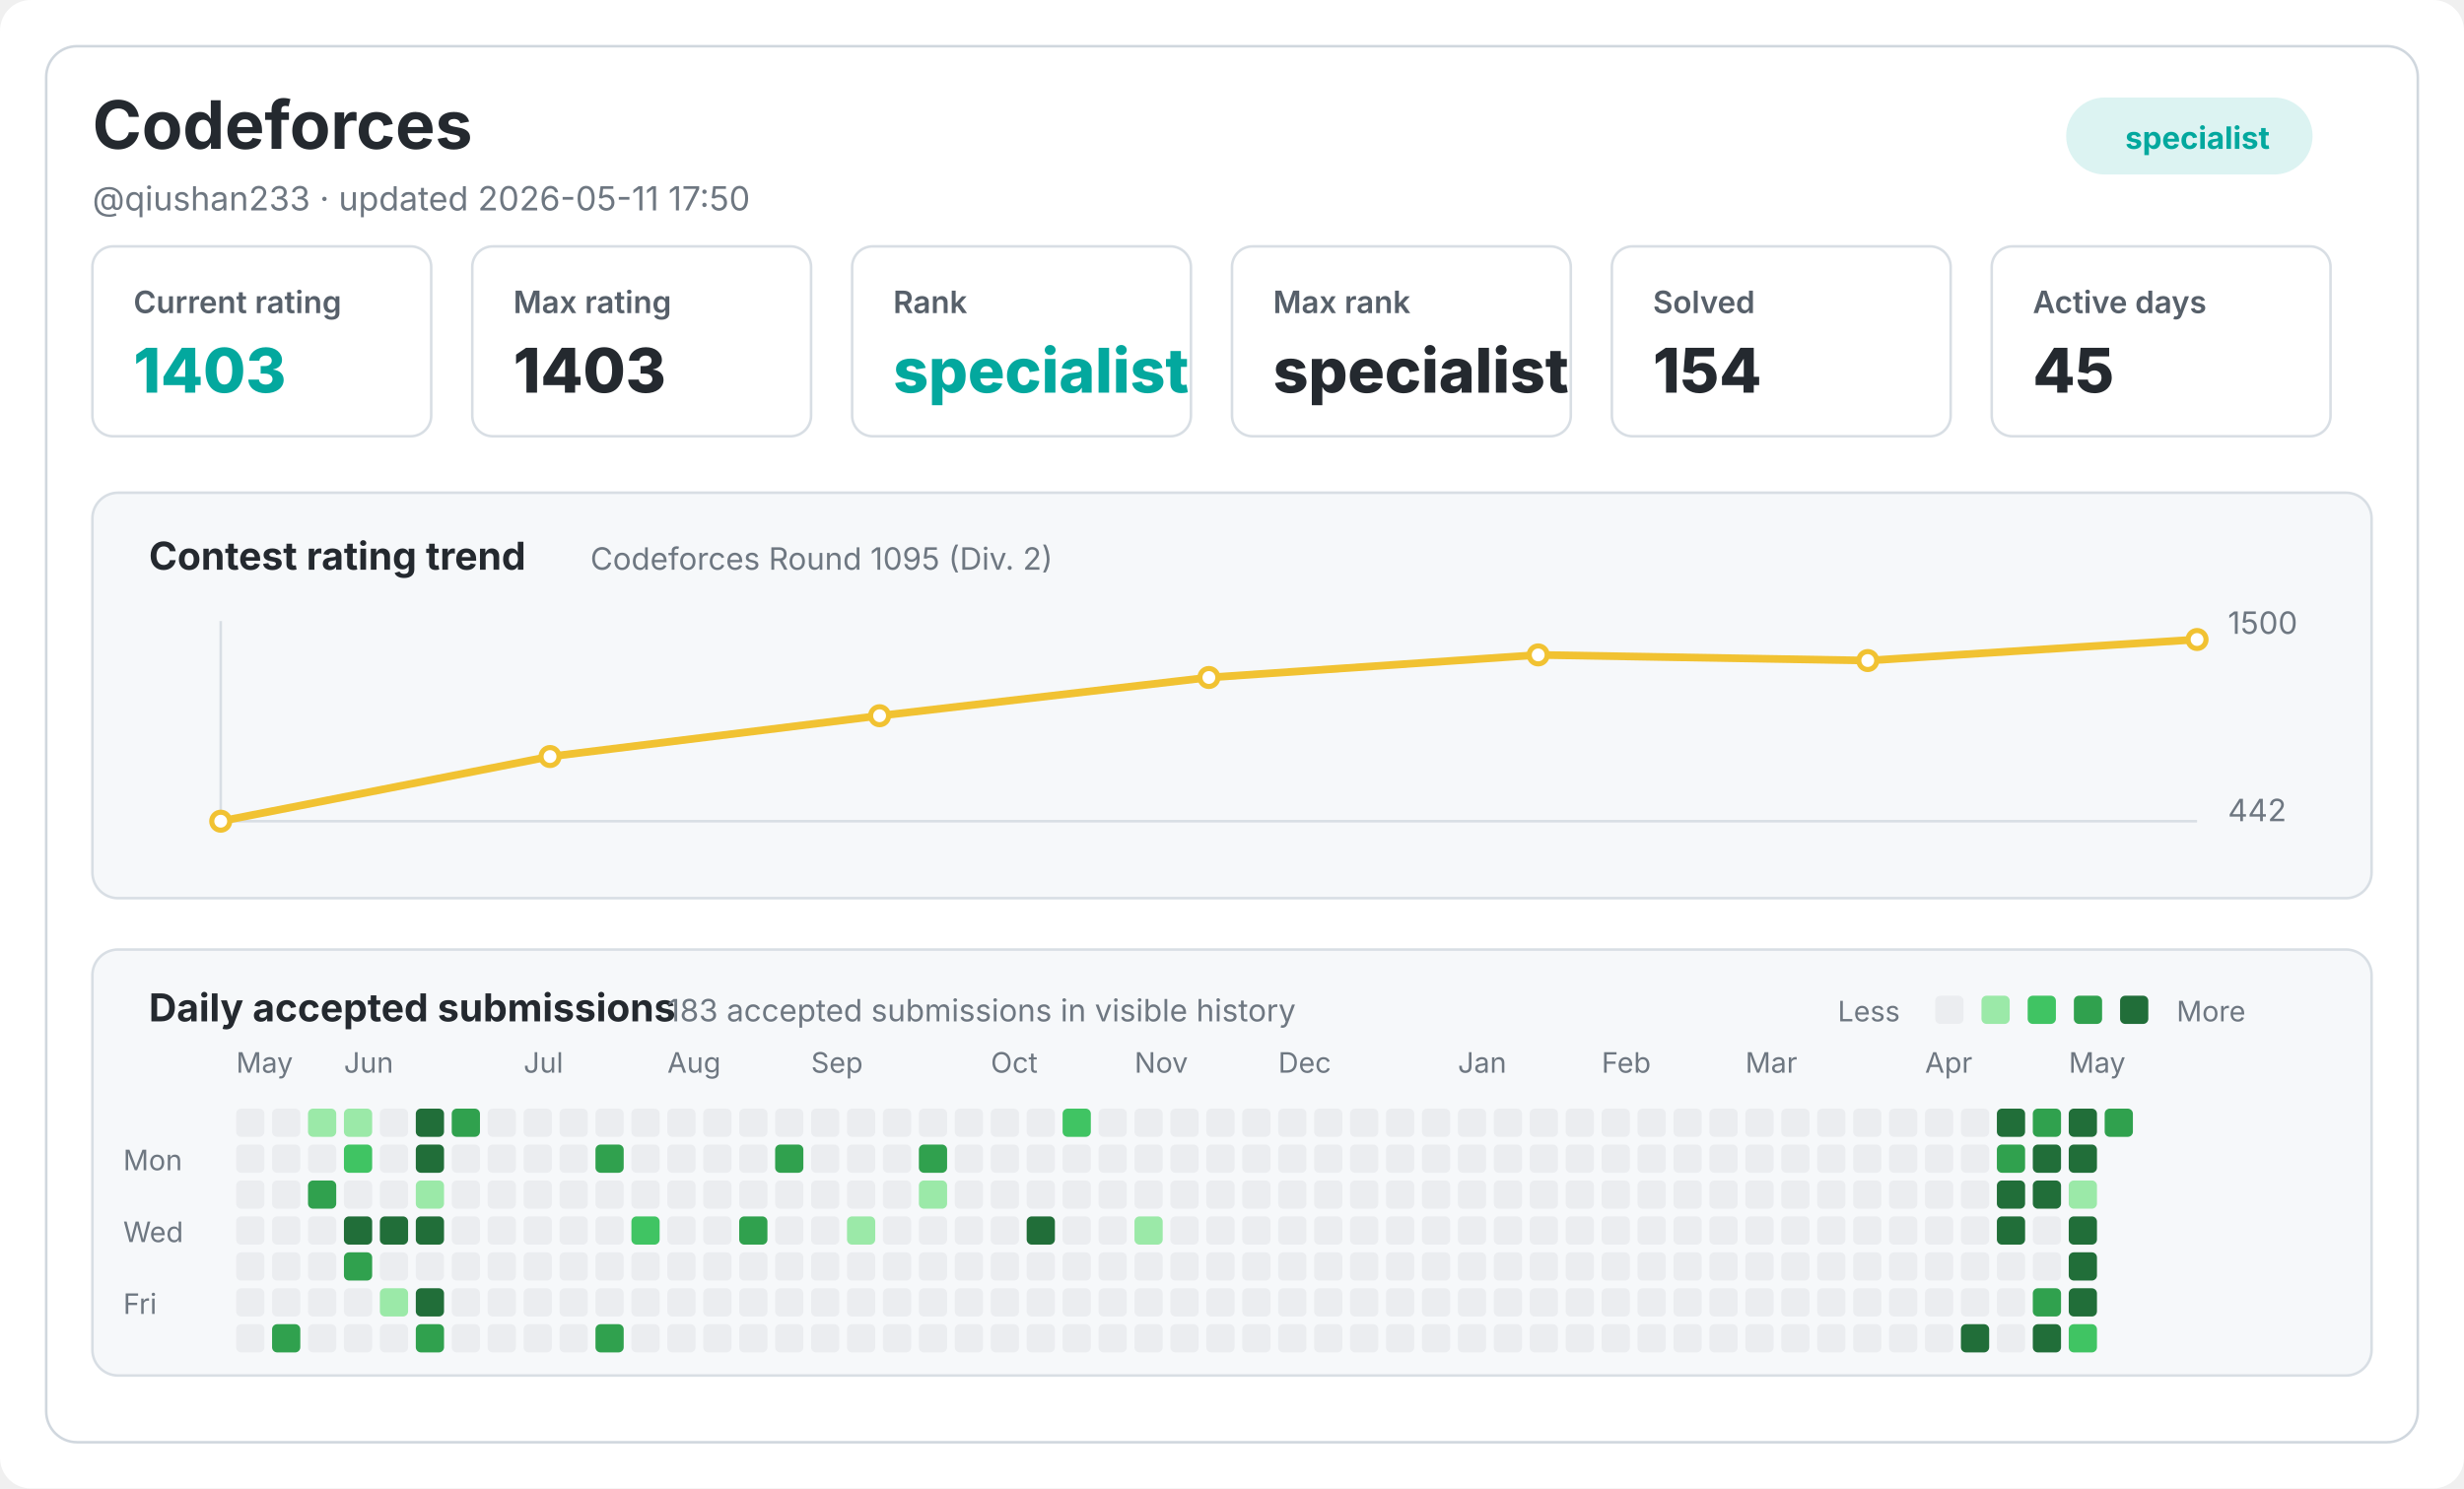
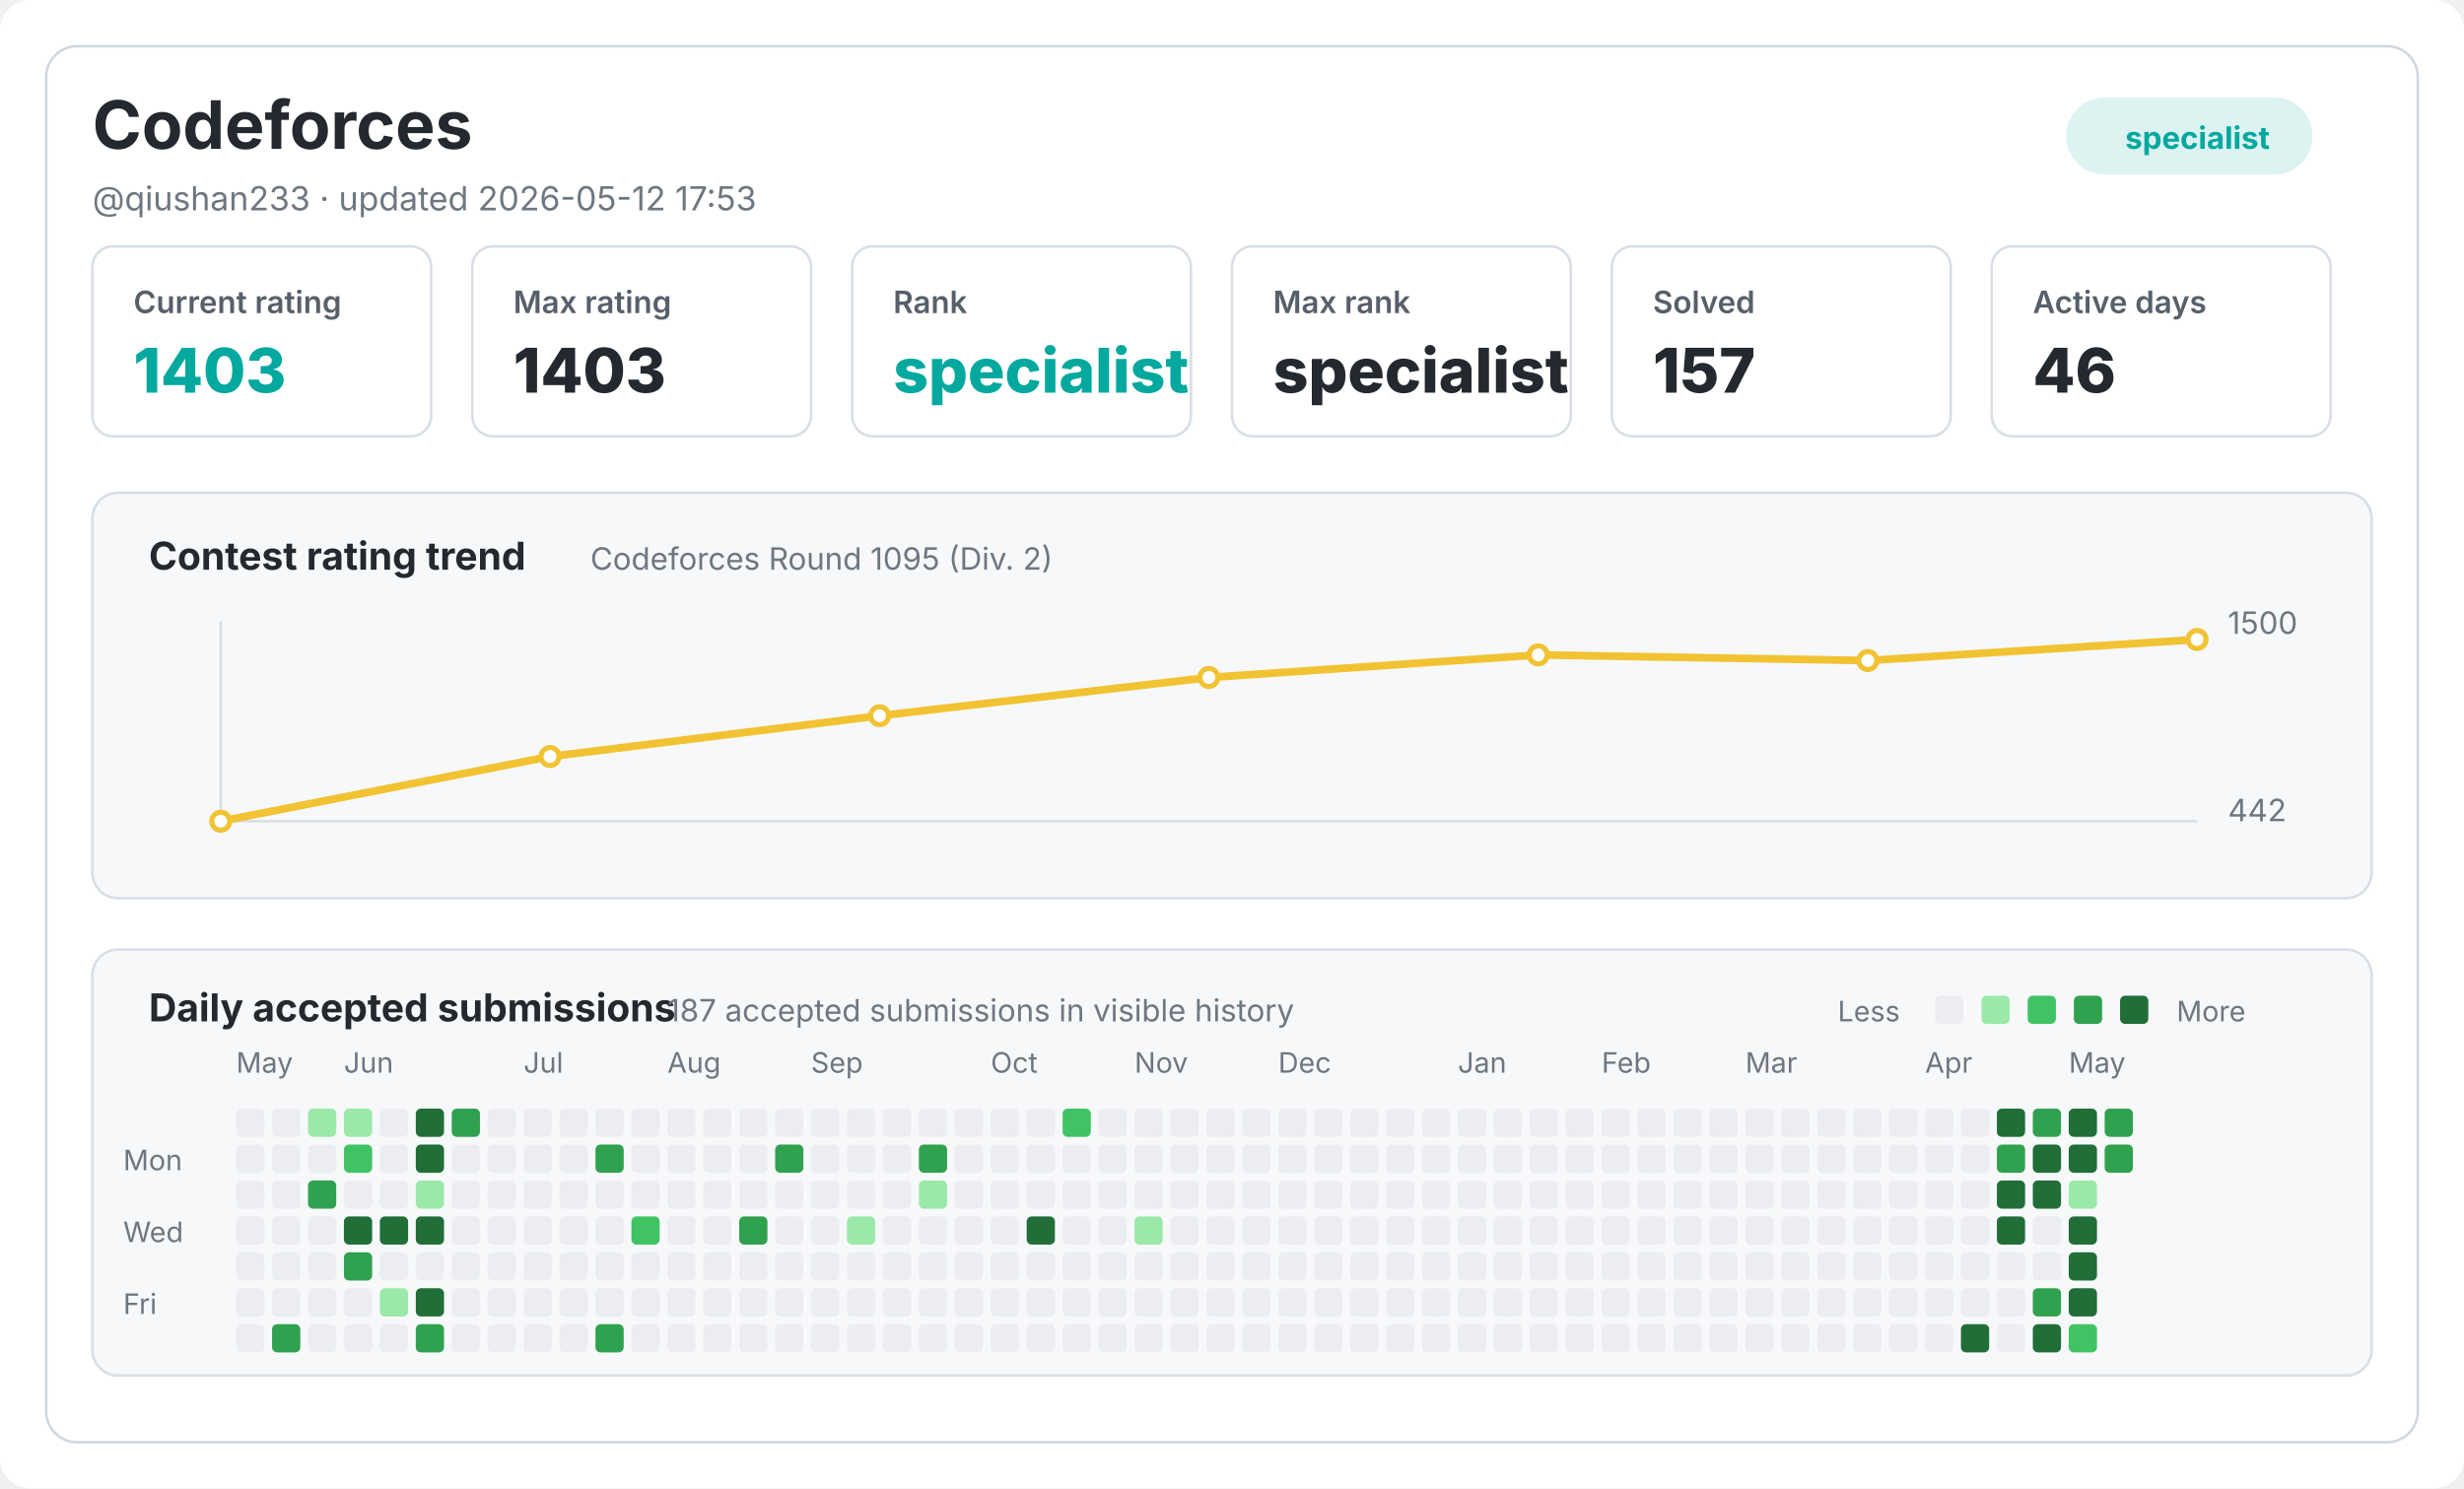
<svg xmlns="http://www.w3.org/2000/svg" width="960" height="580" viewBox="0 0 960 580" role="img" aria-label="Codeforces statistics for qiushan233">
  <style>
  .bg { fill: #ffffff; }
  .shell { fill: #ffffff; stroke: #d0d7de; }
  .soft { fill: #f6f8fa; stroke: #d8dee4; }
  .metric-card { fill: #ffffff; stroke: #d8dee4; }
  .title { font: 700 26px -apple-system,BlinkMacSystemFont,"Segoe UI",sans-serif; fill: #24292f; }
  .subtitle { font: 13px -apple-system,BlinkMacSystemFont,"Segoe UI",sans-serif; fill: #6e7781; }
  .section-title { font: 700 15px -apple-system,BlinkMacSystemFont,"Segoe UI",sans-serif; fill: #24292f; }
  .metric-label { font: 600 12px -apple-system,BlinkMacSystemFont,"Segoe UI",sans-serif; fill: #57606a; }
  .metric-value { font: 800 24px -apple-system,BlinkMacSystemFont,"Segoe UI",sans-serif; fill: #24292f; }
  .muted { font: 12px -apple-system,BlinkMacSystemFont,"Segoe UI",sans-serif; fill: #6e7781; }
  .small { font-size: 11px; }
  .rank { fill: #03a89e; }
  .grid { stroke: #d8dee4; stroke-width: 1; }
  .badge-bg { fill: #03a89e; opacity: 0.14; }
  .badge-text { font: 700 12px -apple-system,BlinkMacSystemFont,"Segoe UI",sans-serif; fill: #03a89e; }
  .heat-cell { cursor: default; transition: stroke 0.12s ease, stroke-width 0.12s ease; }
  .heat-cell:hover { stroke: #0969da; stroke-width: 1.5; }
</style>
  <rect class="bg" width="960" height="580" rx="12" />
  <rect class="shell" x="18" y="18" width="924" height="544" rx="12" />
  <text x="36" y="58" class="title">Codeforces</text>
-   <text x="36" y="82" class="subtitle">@qiushan233 · updated 2026-05-11 17:50</text>
+   <text x="36" y="82" class="subtitle">@qiushan233 · updated 2026-05-12 17:53</text>
  <rect x="805" y="38" width="96" height="30" rx="15" class="badge-bg" />
  <text x="828" y="58" class="badge-text">specialist</text>
  <rect x="36" y="96" width="132" height="74" rx="8" class="metric-card" />
  <text x="52" y="122" class="metric-label">Current rating</text>
  <text x="52" y="153" class="metric-value rank">1403</text>
  <rect x="184" y="96" width="132" height="74" rx="8" class="metric-card" />
  <text x="200" y="122" class="metric-label">Max rating</text>
  <text x="200" y="153" class="metric-value">1403</text>
  <rect x="332" y="96" width="132" height="74" rx="8" class="metric-card" />
  <text x="348" y="122" class="metric-label">Rank</text>
  <text x="348" y="153" class="metric-value rank">specialist</text>
  <rect x="480" y="96" width="132" height="74" rx="8" class="metric-card" />
  <text x="496" y="122" class="metric-label">Max rank</text>
  <text x="496" y="153" class="metric-value">specialist</text>
  <rect x="628" y="96" width="132" height="74" rx="8" class="metric-card" />
  <text x="644" y="122" class="metric-label">Solved</text>
-   <text x="644" y="153" class="metric-value">154</text>
+   <text x="644" y="153" class="metric-value">157</text>
  <rect x="776" y="96" width="132" height="74" rx="8" class="metric-card" />
  <text x="792" y="122" class="metric-label">Active days</text>
-   <text x="792" y="153" class="metric-value">45</text>
+   <text x="792" y="153" class="metric-value">46</text>
  <rect class="soft" x="36" y="192" width="888" height="158" rx="10" />
  <text x="58" y="222" class="section-title">Contest rating trend</text>
  <text x="230" y="222" class="muted">Codeforces Round 1095 (Div. 2)</text>
  <line x1="86" y1="320" x2="856" y2="320" class="grid" />
  <line x1="86" y1="242" x2="86" y2="320" class="grid" />
  <text x="868" y="247" class="muted">1500</text>
  <text x="868" y="320" class="muted">442</text>
  <polyline points="86.0,320.0 214.3,294.8 342.7,278.9 471.0,264.0 599.3,255.2 727.7,257.4 856.0,249.2" fill="none" stroke="#f1c232" stroke-width="3" stroke-linecap="round" stroke-linejoin="round" />
  <circle cx="86.0" cy="320.0" r="3.5" fill="#fff" stroke="#f1c232" stroke-width="2" />
  <circle cx="214.3" cy="294.8" r="3.5" fill="#fff" stroke="#f1c232" stroke-width="2" />
  <circle cx="342.7" cy="278.9" r="3.5" fill="#fff" stroke="#f1c232" stroke-width="2" />
  <circle cx="471.0" cy="264.0" r="3.5" fill="#fff" stroke="#f1c232" stroke-width="2" />
  <circle cx="599.3" cy="255.2" r="3.5" fill="#fff" stroke="#f1c232" stroke-width="2" />
  <circle cx="727.7" cy="257.4" r="3.5" fill="#fff" stroke="#f1c232" stroke-width="2" />
  <circle cx="856.0" cy="249.2" r="3.5" fill="#fff" stroke="#f1c232" stroke-width="2" />
  <rect class="soft" x="36" y="370" width="888" height="166" rx="10" />
  <text x="58" y="398" class="section-title">Daily accepted submissions</text>
-   <text x="260" y="398" class="muted">183 accepted submissions in visible history</text>
+   <text x="260" y="398" class="muted">187 accepted submissions in visible history</text>
  <text x="92" y="418" class="muted small">May</text>
  <text x="134" y="418" class="muted small">Jun</text>
  <text x="204" y="418" class="muted small">Jul</text>
  <text x="260" y="418" class="muted small">Aug</text>
  <text x="316" y="418" class="muted small">Sep</text>
  <text x="386" y="418" class="muted small">Oct</text>
  <text x="442" y="418" class="muted small">Nov</text>
  <text x="498" y="418" class="muted small">Dec</text>
  <text x="568" y="418" class="muted small">Jan</text>
  <text x="624" y="418" class="muted small">Feb</text>
  <text x="680" y="418" class="muted small">Mar</text>
  <text x="750" y="418" class="muted small">Apr</text>
  <text x="806" y="418" class="muted small">May</text>
  <text x="48" y="456" class="muted small">Mon</text>
  <text x="48" y="484" class="muted small">Wed</text>
  <text x="48" y="512" class="muted small">Fri</text>
  <rect class="heat-cell" x="92" y="432" width="11" height="11" rx="2" fill="#ebedf0" />
  <rect class="heat-cell" x="92" y="446" width="11" height="11" rx="2" fill="#ebedf0" />
  <rect class="heat-cell" x="92" y="460" width="11" height="11" rx="2" fill="#ebedf0" />
  <rect class="heat-cell" x="92" y="474" width="11" height="11" rx="2" fill="#ebedf0" />
  <rect class="heat-cell" x="92" y="488" width="11" height="11" rx="2" fill="#ebedf0" />
  <rect class="heat-cell" x="92" y="502" width="11" height="11" rx="2" fill="#ebedf0" />
  <rect class="heat-cell" x="92" y="516" width="11" height="11" rx="2" fill="#ebedf0" />
  <rect class="heat-cell" x="106" y="432" width="11" height="11" rx="2" fill="#ebedf0" />
  <rect class="heat-cell" x="106" y="446" width="11" height="11" rx="2" fill="#ebedf0" />
  <rect class="heat-cell" x="106" y="460" width="11" height="11" rx="2" fill="#ebedf0" />
  <rect class="heat-cell" x="106" y="474" width="11" height="11" rx="2" fill="#ebedf0" />
  <rect class="heat-cell" x="106" y="488" width="11" height="11" rx="2" fill="#ebedf0" />
  <rect class="heat-cell" x="106" y="502" width="11" height="11" rx="2" fill="#ebedf0" />
  <rect class="heat-cell" x="106" y="516" width="11" height="11" rx="2" fill="#30a14e" />
  <rect class="heat-cell" x="120" y="432" width="11" height="11" rx="2" fill="#9be9a8" />
  <rect class="heat-cell" x="120" y="446" width="11" height="11" rx="2" fill="#ebedf0" />
  <rect class="heat-cell" x="120" y="460" width="11" height="11" rx="2" fill="#30a14e" />
  <rect class="heat-cell" x="120" y="474" width="11" height="11" rx="2" fill="#ebedf0" />
  <rect class="heat-cell" x="120" y="488" width="11" height="11" rx="2" fill="#ebedf0" />
  <rect class="heat-cell" x="120" y="502" width="11" height="11" rx="2" fill="#ebedf0" />
  <rect class="heat-cell" x="120" y="516" width="11" height="11" rx="2" fill="#ebedf0" />
  <rect class="heat-cell" x="134" y="432" width="11" height="11" rx="2" fill="#9be9a8" />
  <rect class="heat-cell" x="134" y="446" width="11" height="11" rx="2" fill="#40c463" />
  <rect class="heat-cell" x="134" y="460" width="11" height="11" rx="2" fill="#ebedf0" />
  <rect class="heat-cell" x="134" y="474" width="11" height="11" rx="2" fill="#216e39" />
  <rect class="heat-cell" x="134" y="488" width="11" height="11" rx="2" fill="#30a14e" />
  <rect class="heat-cell" x="134" y="502" width="11" height="11" rx="2" fill="#ebedf0" />
  <rect class="heat-cell" x="134" y="516" width="11" height="11" rx="2" fill="#ebedf0" />
  <rect class="heat-cell" x="148" y="432" width="11" height="11" rx="2" fill="#ebedf0" />
  <rect class="heat-cell" x="148" y="446" width="11" height="11" rx="2" fill="#ebedf0" />
  <rect class="heat-cell" x="148" y="460" width="11" height="11" rx="2" fill="#ebedf0" />
  <rect class="heat-cell" x="148" y="474" width="11" height="11" rx="2" fill="#216e39" />
  <rect class="heat-cell" x="148" y="488" width="11" height="11" rx="2" fill="#ebedf0" />
  <rect class="heat-cell" x="148" y="502" width="11" height="11" rx="2" fill="#9be9a8" />
  <rect class="heat-cell" x="148" y="516" width="11" height="11" rx="2" fill="#ebedf0" />
  <rect class="heat-cell" x="162" y="432" width="11" height="11" rx="2" fill="#216e39" />
  <rect class="heat-cell" x="162" y="446" width="11" height="11" rx="2" fill="#216e39" />
  <rect class="heat-cell" x="162" y="460" width="11" height="11" rx="2" fill="#9be9a8" />
  <rect class="heat-cell" x="162" y="474" width="11" height="11" rx="2" fill="#216e39" />
  <rect class="heat-cell" x="162" y="488" width="11" height="11" rx="2" fill="#ebedf0" />
  <rect class="heat-cell" x="162" y="502" width="11" height="11" rx="2" fill="#216e39" />
  <rect class="heat-cell" x="162" y="516" width="11" height="11" rx="2" fill="#30a14e" />
  <rect class="heat-cell" x="176" y="432" width="11" height="11" rx="2" fill="#30a14e" />
  <rect class="heat-cell" x="176" y="446" width="11" height="11" rx="2" fill="#ebedf0" />
  <rect class="heat-cell" x="176" y="460" width="11" height="11" rx="2" fill="#ebedf0" />
  <rect class="heat-cell" x="176" y="474" width="11" height="11" rx="2" fill="#ebedf0" />
  <rect class="heat-cell" x="176" y="488" width="11" height="11" rx="2" fill="#ebedf0" />
  <rect class="heat-cell" x="176" y="502" width="11" height="11" rx="2" fill="#ebedf0" />
  <rect class="heat-cell" x="176" y="516" width="11" height="11" rx="2" fill="#ebedf0" />
  <rect class="heat-cell" x="190" y="432" width="11" height="11" rx="2" fill="#ebedf0" />
  <rect class="heat-cell" x="190" y="446" width="11" height="11" rx="2" fill="#ebedf0" />
  <rect class="heat-cell" x="190" y="460" width="11" height="11" rx="2" fill="#ebedf0" />
  <rect class="heat-cell" x="190" y="474" width="11" height="11" rx="2" fill="#ebedf0" />
  <rect class="heat-cell" x="190" y="488" width="11" height="11" rx="2" fill="#ebedf0" />
  <rect class="heat-cell" x="190" y="502" width="11" height="11" rx="2" fill="#ebedf0" />
  <rect class="heat-cell" x="190" y="516" width="11" height="11" rx="2" fill="#ebedf0" />
  <rect class="heat-cell" x="204" y="432" width="11" height="11" rx="2" fill="#ebedf0" />
  <rect class="heat-cell" x="204" y="446" width="11" height="11" rx="2" fill="#ebedf0" />
  <rect class="heat-cell" x="204" y="460" width="11" height="11" rx="2" fill="#ebedf0" />
  <rect class="heat-cell" x="204" y="474" width="11" height="11" rx="2" fill="#ebedf0" />
  <rect class="heat-cell" x="204" y="488" width="11" height="11" rx="2" fill="#ebedf0" />
  <rect class="heat-cell" x="204" y="502" width="11" height="11" rx="2" fill="#ebedf0" />
  <rect class="heat-cell" x="204" y="516" width="11" height="11" rx="2" fill="#ebedf0" />
  <rect class="heat-cell" x="218" y="432" width="11" height="11" rx="2" fill="#ebedf0" />
  <rect class="heat-cell" x="218" y="446" width="11" height="11" rx="2" fill="#ebedf0" />
  <rect class="heat-cell" x="218" y="460" width="11" height="11" rx="2" fill="#ebedf0" />
  <rect class="heat-cell" x="218" y="474" width="11" height="11" rx="2" fill="#ebedf0" />
  <rect class="heat-cell" x="218" y="488" width="11" height="11" rx="2" fill="#ebedf0" />
  <rect class="heat-cell" x="218" y="502" width="11" height="11" rx="2" fill="#ebedf0" />
  <rect class="heat-cell" x="218" y="516" width="11" height="11" rx="2" fill="#ebedf0" />
  <rect class="heat-cell" x="232" y="432" width="11" height="11" rx="2" fill="#ebedf0" />
  <rect class="heat-cell" x="232" y="446" width="11" height="11" rx="2" fill="#30a14e" />
  <rect class="heat-cell" x="232" y="460" width="11" height="11" rx="2" fill="#ebedf0" />
  <rect class="heat-cell" x="232" y="474" width="11" height="11" rx="2" fill="#ebedf0" />
  <rect class="heat-cell" x="232" y="488" width="11" height="11" rx="2" fill="#ebedf0" />
  <rect class="heat-cell" x="232" y="502" width="11" height="11" rx="2" fill="#ebedf0" />
  <rect class="heat-cell" x="232" y="516" width="11" height="11" rx="2" fill="#30a14e" />
  <rect class="heat-cell" x="246" y="432" width="11" height="11" rx="2" fill="#ebedf0" />
  <rect class="heat-cell" x="246" y="446" width="11" height="11" rx="2" fill="#ebedf0" />
  <rect class="heat-cell" x="246" y="460" width="11" height="11" rx="2" fill="#ebedf0" />
  <rect class="heat-cell" x="246" y="474" width="11" height="11" rx="2" fill="#40c463" />
  <rect class="heat-cell" x="246" y="488" width="11" height="11" rx="2" fill="#ebedf0" />
  <rect class="heat-cell" x="246" y="502" width="11" height="11" rx="2" fill="#ebedf0" />
  <rect class="heat-cell" x="246" y="516" width="11" height="11" rx="2" fill="#ebedf0" />
  <rect class="heat-cell" x="260" y="432" width="11" height="11" rx="2" fill="#ebedf0" />
  <rect class="heat-cell" x="260" y="446" width="11" height="11" rx="2" fill="#ebedf0" />
  <rect class="heat-cell" x="260" y="460" width="11" height="11" rx="2" fill="#ebedf0" />
  <rect class="heat-cell" x="260" y="474" width="11" height="11" rx="2" fill="#ebedf0" />
  <rect class="heat-cell" x="260" y="488" width="11" height="11" rx="2" fill="#ebedf0" />
  <rect class="heat-cell" x="260" y="502" width="11" height="11" rx="2" fill="#ebedf0" />
  <rect class="heat-cell" x="260" y="516" width="11" height="11" rx="2" fill="#ebedf0" />
  <rect class="heat-cell" x="274" y="432" width="11" height="11" rx="2" fill="#ebedf0" />
  <rect class="heat-cell" x="274" y="446" width="11" height="11" rx="2" fill="#ebedf0" />
  <rect class="heat-cell" x="274" y="460" width="11" height="11" rx="2" fill="#ebedf0" />
  <rect class="heat-cell" x="274" y="474" width="11" height="11" rx="2" fill="#ebedf0" />
  <rect class="heat-cell" x="274" y="488" width="11" height="11" rx="2" fill="#ebedf0" />
  <rect class="heat-cell" x="274" y="502" width="11" height="11" rx="2" fill="#ebedf0" />
  <rect class="heat-cell" x="274" y="516" width="11" height="11" rx="2" fill="#ebedf0" />
  <rect class="heat-cell" x="288" y="432" width="11" height="11" rx="2" fill="#ebedf0" />
  <rect class="heat-cell" x="288" y="446" width="11" height="11" rx="2" fill="#ebedf0" />
  <rect class="heat-cell" x="288" y="460" width="11" height="11" rx="2" fill="#ebedf0" />
  <rect class="heat-cell" x="288" y="474" width="11" height="11" rx="2" fill="#30a14e" />
  <rect class="heat-cell" x="288" y="488" width="11" height="11" rx="2" fill="#ebedf0" />
  <rect class="heat-cell" x="288" y="502" width="11" height="11" rx="2" fill="#ebedf0" />
  <rect class="heat-cell" x="288" y="516" width="11" height="11" rx="2" fill="#ebedf0" />
  <rect class="heat-cell" x="302" y="432" width="11" height="11" rx="2" fill="#ebedf0" />
  <rect class="heat-cell" x="302" y="446" width="11" height="11" rx="2" fill="#30a14e" />
  <rect class="heat-cell" x="302" y="460" width="11" height="11" rx="2" fill="#ebedf0" />
  <rect class="heat-cell" x="302" y="474" width="11" height="11" rx="2" fill="#ebedf0" />
  <rect class="heat-cell" x="302" y="488" width="11" height="11" rx="2" fill="#ebedf0" />
  <rect class="heat-cell" x="302" y="502" width="11" height="11" rx="2" fill="#ebedf0" />
  <rect class="heat-cell" x="302" y="516" width="11" height="11" rx="2" fill="#ebedf0" />
  <rect class="heat-cell" x="316" y="432" width="11" height="11" rx="2" fill="#ebedf0" />
  <rect class="heat-cell" x="316" y="446" width="11" height="11" rx="2" fill="#ebedf0" />
  <rect class="heat-cell" x="316" y="460" width="11" height="11" rx="2" fill="#ebedf0" />
  <rect class="heat-cell" x="316" y="474" width="11" height="11" rx="2" fill="#ebedf0" />
  <rect class="heat-cell" x="316" y="488" width="11" height="11" rx="2" fill="#ebedf0" />
  <rect class="heat-cell" x="316" y="502" width="11" height="11" rx="2" fill="#ebedf0" />
  <rect class="heat-cell" x="316" y="516" width="11" height="11" rx="2" fill="#ebedf0" />
  <rect class="heat-cell" x="330" y="432" width="11" height="11" rx="2" fill="#ebedf0" />
  <rect class="heat-cell" x="330" y="446" width="11" height="11" rx="2" fill="#ebedf0" />
  <rect class="heat-cell" x="330" y="460" width="11" height="11" rx="2" fill="#ebedf0" />
  <rect class="heat-cell" x="330" y="474" width="11" height="11" rx="2" fill="#9be9a8" />
  <rect class="heat-cell" x="330" y="488" width="11" height="11" rx="2" fill="#ebedf0" />
  <rect class="heat-cell" x="330" y="502" width="11" height="11" rx="2" fill="#ebedf0" />
  <rect class="heat-cell" x="330" y="516" width="11" height="11" rx="2" fill="#ebedf0" />
  <rect class="heat-cell" x="344" y="432" width="11" height="11" rx="2" fill="#ebedf0" />
  <rect class="heat-cell" x="344" y="446" width="11" height="11" rx="2" fill="#ebedf0" />
  <rect class="heat-cell" x="344" y="460" width="11" height="11" rx="2" fill="#ebedf0" />
  <rect class="heat-cell" x="344" y="474" width="11" height="11" rx="2" fill="#ebedf0" />
  <rect class="heat-cell" x="344" y="488" width="11" height="11" rx="2" fill="#ebedf0" />
  <rect class="heat-cell" x="344" y="502" width="11" height="11" rx="2" fill="#ebedf0" />
  <rect class="heat-cell" x="344" y="516" width="11" height="11" rx="2" fill="#ebedf0" />
  <rect class="heat-cell" x="358" y="432" width="11" height="11" rx="2" fill="#ebedf0" />
  <rect class="heat-cell" x="358" y="446" width="11" height="11" rx="2" fill="#30a14e" />
  <rect class="heat-cell" x="358" y="460" width="11" height="11" rx="2" fill="#9be9a8" />
  <rect class="heat-cell" x="358" y="474" width="11" height="11" rx="2" fill="#ebedf0" />
  <rect class="heat-cell" x="358" y="488" width="11" height="11" rx="2" fill="#ebedf0" />
  <rect class="heat-cell" x="358" y="502" width="11" height="11" rx="2" fill="#ebedf0" />
  <rect class="heat-cell" x="358" y="516" width="11" height="11" rx="2" fill="#ebedf0" />
  <rect class="heat-cell" x="372" y="432" width="11" height="11" rx="2" fill="#ebedf0" />
  <rect class="heat-cell" x="372" y="446" width="11" height="11" rx="2" fill="#ebedf0" />
  <rect class="heat-cell" x="372" y="460" width="11" height="11" rx="2" fill="#ebedf0" />
  <rect class="heat-cell" x="372" y="474" width="11" height="11" rx="2" fill="#ebedf0" />
  <rect class="heat-cell" x="372" y="488" width="11" height="11" rx="2" fill="#ebedf0" />
  <rect class="heat-cell" x="372" y="502" width="11" height="11" rx="2" fill="#ebedf0" />
  <rect class="heat-cell" x="372" y="516" width="11" height="11" rx="2" fill="#ebedf0" />
  <rect class="heat-cell" x="386" y="432" width="11" height="11" rx="2" fill="#ebedf0" />
  <rect class="heat-cell" x="386" y="446" width="11" height="11" rx="2" fill="#ebedf0" />
  <rect class="heat-cell" x="386" y="460" width="11" height="11" rx="2" fill="#ebedf0" />
  <rect class="heat-cell" x="386" y="474" width="11" height="11" rx="2" fill="#ebedf0" />
  <rect class="heat-cell" x="386" y="488" width="11" height="11" rx="2" fill="#ebedf0" />
  <rect class="heat-cell" x="386" y="502" width="11" height="11" rx="2" fill="#ebedf0" />
  <rect class="heat-cell" x="386" y="516" width="11" height="11" rx="2" fill="#ebedf0" />
  <rect class="heat-cell" x="400" y="432" width="11" height="11" rx="2" fill="#ebedf0" />
  <rect class="heat-cell" x="400" y="446" width="11" height="11" rx="2" fill="#ebedf0" />
  <rect class="heat-cell" x="400" y="460" width="11" height="11" rx="2" fill="#ebedf0" />
  <rect class="heat-cell" x="400" y="474" width="11" height="11" rx="2" fill="#216e39" />
  <rect class="heat-cell" x="400" y="488" width="11" height="11" rx="2" fill="#ebedf0" />
  <rect class="heat-cell" x="400" y="502" width="11" height="11" rx="2" fill="#ebedf0" />
  <rect class="heat-cell" x="400" y="516" width="11" height="11" rx="2" fill="#ebedf0" />
  <rect class="heat-cell" x="414" y="432" width="11" height="11" rx="2" fill="#40c463" />
  <rect class="heat-cell" x="414" y="446" width="11" height="11" rx="2" fill="#ebedf0" />
  <rect class="heat-cell" x="414" y="460" width="11" height="11" rx="2" fill="#ebedf0" />
  <rect class="heat-cell" x="414" y="474" width="11" height="11" rx="2" fill="#ebedf0" />
  <rect class="heat-cell" x="414" y="488" width="11" height="11" rx="2" fill="#ebedf0" />
  <rect class="heat-cell" x="414" y="502" width="11" height="11" rx="2" fill="#ebedf0" />
  <rect class="heat-cell" x="414" y="516" width="11" height="11" rx="2" fill="#ebedf0" />
  <rect class="heat-cell" x="428" y="432" width="11" height="11" rx="2" fill="#ebedf0" />
  <rect class="heat-cell" x="428" y="446" width="11" height="11" rx="2" fill="#ebedf0" />
  <rect class="heat-cell" x="428" y="460" width="11" height="11" rx="2" fill="#ebedf0" />
  <rect class="heat-cell" x="428" y="474" width="11" height="11" rx="2" fill="#ebedf0" />
  <rect class="heat-cell" x="428" y="488" width="11" height="11" rx="2" fill="#ebedf0" />
  <rect class="heat-cell" x="428" y="502" width="11" height="11" rx="2" fill="#ebedf0" />
  <rect class="heat-cell" x="428" y="516" width="11" height="11" rx="2" fill="#ebedf0" />
  <rect class="heat-cell" x="442" y="432" width="11" height="11" rx="2" fill="#ebedf0" />
  <rect class="heat-cell" x="442" y="446" width="11" height="11" rx="2" fill="#ebedf0" />
  <rect class="heat-cell" x="442" y="460" width="11" height="11" rx="2" fill="#ebedf0" />
  <rect class="heat-cell" x="442" y="474" width="11" height="11" rx="2" fill="#9be9a8" />
  <rect class="heat-cell" x="442" y="488" width="11" height="11" rx="2" fill="#ebedf0" />
  <rect class="heat-cell" x="442" y="502" width="11" height="11" rx="2" fill="#ebedf0" />
  <rect class="heat-cell" x="442" y="516" width="11" height="11" rx="2" fill="#ebedf0" />
  <rect class="heat-cell" x="456" y="432" width="11" height="11" rx="2" fill="#ebedf0" />
  <rect class="heat-cell" x="456" y="446" width="11" height="11" rx="2" fill="#ebedf0" />
  <rect class="heat-cell" x="456" y="460" width="11" height="11" rx="2" fill="#ebedf0" />
  <rect class="heat-cell" x="456" y="474" width="11" height="11" rx="2" fill="#ebedf0" />
  <rect class="heat-cell" x="456" y="488" width="11" height="11" rx="2" fill="#ebedf0" />
  <rect class="heat-cell" x="456" y="502" width="11" height="11" rx="2" fill="#ebedf0" />
  <rect class="heat-cell" x="456" y="516" width="11" height="11" rx="2" fill="#ebedf0" />
  <rect class="heat-cell" x="470" y="432" width="11" height="11" rx="2" fill="#ebedf0" />
  <rect class="heat-cell" x="470" y="446" width="11" height="11" rx="2" fill="#ebedf0" />
  <rect class="heat-cell" x="470" y="460" width="11" height="11" rx="2" fill="#ebedf0" />
  <rect class="heat-cell" x="470" y="474" width="11" height="11" rx="2" fill="#ebedf0" />
  <rect class="heat-cell" x="470" y="488" width="11" height="11" rx="2" fill="#ebedf0" />
  <rect class="heat-cell" x="470" y="502" width="11" height="11" rx="2" fill="#ebedf0" />
  <rect class="heat-cell" x="470" y="516" width="11" height="11" rx="2" fill="#ebedf0" />
  <rect class="heat-cell" x="484" y="432" width="11" height="11" rx="2" fill="#ebedf0" />
  <rect class="heat-cell" x="484" y="446" width="11" height="11" rx="2" fill="#ebedf0" />
  <rect class="heat-cell" x="484" y="460" width="11" height="11" rx="2" fill="#ebedf0" />
  <rect class="heat-cell" x="484" y="474" width="11" height="11" rx="2" fill="#ebedf0" />
  <rect class="heat-cell" x="484" y="488" width="11" height="11" rx="2" fill="#ebedf0" />
  <rect class="heat-cell" x="484" y="502" width="11" height="11" rx="2" fill="#ebedf0" />
  <rect class="heat-cell" x="484" y="516" width="11" height="11" rx="2" fill="#ebedf0" />
  <rect class="heat-cell" x="498" y="432" width="11" height="11" rx="2" fill="#ebedf0" />
  <rect class="heat-cell" x="498" y="446" width="11" height="11" rx="2" fill="#ebedf0" />
  <rect class="heat-cell" x="498" y="460" width="11" height="11" rx="2" fill="#ebedf0" />
  <rect class="heat-cell" x="498" y="474" width="11" height="11" rx="2" fill="#ebedf0" />
  <rect class="heat-cell" x="498" y="488" width="11" height="11" rx="2" fill="#ebedf0" />
  <rect class="heat-cell" x="498" y="502" width="11" height="11" rx="2" fill="#ebedf0" />
  <rect class="heat-cell" x="498" y="516" width="11" height="11" rx="2" fill="#ebedf0" />
  <rect class="heat-cell" x="512" y="432" width="11" height="11" rx="2" fill="#ebedf0" />
  <rect class="heat-cell" x="512" y="446" width="11" height="11" rx="2" fill="#ebedf0" />
  <rect class="heat-cell" x="512" y="460" width="11" height="11" rx="2" fill="#ebedf0" />
  <rect class="heat-cell" x="512" y="474" width="11" height="11" rx="2" fill="#ebedf0" />
  <rect class="heat-cell" x="512" y="488" width="11" height="11" rx="2" fill="#ebedf0" />
  <rect class="heat-cell" x="512" y="502" width="11" height="11" rx="2" fill="#ebedf0" />
  <rect class="heat-cell" x="512" y="516" width="11" height="11" rx="2" fill="#ebedf0" />
  <rect class="heat-cell" x="526" y="432" width="11" height="11" rx="2" fill="#ebedf0" />
  <rect class="heat-cell" x="526" y="446" width="11" height="11" rx="2" fill="#ebedf0" />
  <rect class="heat-cell" x="526" y="460" width="11" height="11" rx="2" fill="#ebedf0" />
  <rect class="heat-cell" x="526" y="474" width="11" height="11" rx="2" fill="#ebedf0" />
  <rect class="heat-cell" x="526" y="488" width="11" height="11" rx="2" fill="#ebedf0" />
  <rect class="heat-cell" x="526" y="502" width="11" height="11" rx="2" fill="#ebedf0" />
  <rect class="heat-cell" x="526" y="516" width="11" height="11" rx="2" fill="#ebedf0" />
  <rect class="heat-cell" x="540" y="432" width="11" height="11" rx="2" fill="#ebedf0" />
  <rect class="heat-cell" x="540" y="446" width="11" height="11" rx="2" fill="#ebedf0" />
  <rect class="heat-cell" x="540" y="460" width="11" height="11" rx="2" fill="#ebedf0" />
  <rect class="heat-cell" x="540" y="474" width="11" height="11" rx="2" fill="#ebedf0" />
  <rect class="heat-cell" x="540" y="488" width="11" height="11" rx="2" fill="#ebedf0" />
  <rect class="heat-cell" x="540" y="502" width="11" height="11" rx="2" fill="#ebedf0" />
  <rect class="heat-cell" x="540" y="516" width="11" height="11" rx="2" fill="#ebedf0" />
  <rect class="heat-cell" x="554" y="432" width="11" height="11" rx="2" fill="#ebedf0" />
  <rect class="heat-cell" x="554" y="446" width="11" height="11" rx="2" fill="#ebedf0" />
  <rect class="heat-cell" x="554" y="460" width="11" height="11" rx="2" fill="#ebedf0" />
  <rect class="heat-cell" x="554" y="474" width="11" height="11" rx="2" fill="#ebedf0" />
  <rect class="heat-cell" x="554" y="488" width="11" height="11" rx="2" fill="#ebedf0" />
  <rect class="heat-cell" x="554" y="502" width="11" height="11" rx="2" fill="#ebedf0" />
  <rect class="heat-cell" x="554" y="516" width="11" height="11" rx="2" fill="#ebedf0" />
  <rect class="heat-cell" x="568" y="432" width="11" height="11" rx="2" fill="#ebedf0" />
  <rect class="heat-cell" x="568" y="446" width="11" height="11" rx="2" fill="#ebedf0" />
  <rect class="heat-cell" x="568" y="460" width="11" height="11" rx="2" fill="#ebedf0" />
  <rect class="heat-cell" x="568" y="474" width="11" height="11" rx="2" fill="#ebedf0" />
  <rect class="heat-cell" x="568" y="488" width="11" height="11" rx="2" fill="#ebedf0" />
  <rect class="heat-cell" x="568" y="502" width="11" height="11" rx="2" fill="#ebedf0" />
  <rect class="heat-cell" x="568" y="516" width="11" height="11" rx="2" fill="#ebedf0" />
  <rect class="heat-cell" x="582" y="432" width="11" height="11" rx="2" fill="#ebedf0" />
  <rect class="heat-cell" x="582" y="446" width="11" height="11" rx="2" fill="#ebedf0" />
  <rect class="heat-cell" x="582" y="460" width="11" height="11" rx="2" fill="#ebedf0" />
  <rect class="heat-cell" x="582" y="474" width="11" height="11" rx="2" fill="#ebedf0" />
  <rect class="heat-cell" x="582" y="488" width="11" height="11" rx="2" fill="#ebedf0" />
  <rect class="heat-cell" x="582" y="502" width="11" height="11" rx="2" fill="#ebedf0" />
  <rect class="heat-cell" x="582" y="516" width="11" height="11" rx="2" fill="#ebedf0" />
  <rect class="heat-cell" x="596" y="432" width="11" height="11" rx="2" fill="#ebedf0" />
  <rect class="heat-cell" x="596" y="446" width="11" height="11" rx="2" fill="#ebedf0" />
  <rect class="heat-cell" x="596" y="460" width="11" height="11" rx="2" fill="#ebedf0" />
  <rect class="heat-cell" x="596" y="474" width="11" height="11" rx="2" fill="#ebedf0" />
  <rect class="heat-cell" x="596" y="488" width="11" height="11" rx="2" fill="#ebedf0" />
  <rect class="heat-cell" x="596" y="502" width="11" height="11" rx="2" fill="#ebedf0" />
  <rect class="heat-cell" x="596" y="516" width="11" height="11" rx="2" fill="#ebedf0" />
  <rect class="heat-cell" x="610" y="432" width="11" height="11" rx="2" fill="#ebedf0" />
  <rect class="heat-cell" x="610" y="446" width="11" height="11" rx="2" fill="#ebedf0" />
  <rect class="heat-cell" x="610" y="460" width="11" height="11" rx="2" fill="#ebedf0" />
  <rect class="heat-cell" x="610" y="474" width="11" height="11" rx="2" fill="#ebedf0" />
  <rect class="heat-cell" x="610" y="488" width="11" height="11" rx="2" fill="#ebedf0" />
  <rect class="heat-cell" x="610" y="502" width="11" height="11" rx="2" fill="#ebedf0" />
  <rect class="heat-cell" x="610" y="516" width="11" height="11" rx="2" fill="#ebedf0" />
  <rect class="heat-cell" x="624" y="432" width="11" height="11" rx="2" fill="#ebedf0" />
  <rect class="heat-cell" x="624" y="446" width="11" height="11" rx="2" fill="#ebedf0" />
  <rect class="heat-cell" x="624" y="460" width="11" height="11" rx="2" fill="#ebedf0" />
  <rect class="heat-cell" x="624" y="474" width="11" height="11" rx="2" fill="#ebedf0" />
  <rect class="heat-cell" x="624" y="488" width="11" height="11" rx="2" fill="#ebedf0" />
  <rect class="heat-cell" x="624" y="502" width="11" height="11" rx="2" fill="#ebedf0" />
  <rect class="heat-cell" x="624" y="516" width="11" height="11" rx="2" fill="#ebedf0" />
  <rect class="heat-cell" x="638" y="432" width="11" height="11" rx="2" fill="#ebedf0" />
  <rect class="heat-cell" x="638" y="446" width="11" height="11" rx="2" fill="#ebedf0" />
  <rect class="heat-cell" x="638" y="460" width="11" height="11" rx="2" fill="#ebedf0" />
  <rect class="heat-cell" x="638" y="474" width="11" height="11" rx="2" fill="#ebedf0" />
  <rect class="heat-cell" x="638" y="488" width="11" height="11" rx="2" fill="#ebedf0" />
  <rect class="heat-cell" x="638" y="502" width="11" height="11" rx="2" fill="#ebedf0" />
  <rect class="heat-cell" x="638" y="516" width="11" height="11" rx="2" fill="#ebedf0" />
  <rect class="heat-cell" x="652" y="432" width="11" height="11" rx="2" fill="#ebedf0" />
  <rect class="heat-cell" x="652" y="446" width="11" height="11" rx="2" fill="#ebedf0" />
  <rect class="heat-cell" x="652" y="460" width="11" height="11" rx="2" fill="#ebedf0" />
  <rect class="heat-cell" x="652" y="474" width="11" height="11" rx="2" fill="#ebedf0" />
  <rect class="heat-cell" x="652" y="488" width="11" height="11" rx="2" fill="#ebedf0" />
  <rect class="heat-cell" x="652" y="502" width="11" height="11" rx="2" fill="#ebedf0" />
  <rect class="heat-cell" x="652" y="516" width="11" height="11" rx="2" fill="#ebedf0" />
  <rect class="heat-cell" x="666" y="432" width="11" height="11" rx="2" fill="#ebedf0" />
  <rect class="heat-cell" x="666" y="446" width="11" height="11" rx="2" fill="#ebedf0" />
  <rect class="heat-cell" x="666" y="460" width="11" height="11" rx="2" fill="#ebedf0" />
  <rect class="heat-cell" x="666" y="474" width="11" height="11" rx="2" fill="#ebedf0" />
  <rect class="heat-cell" x="666" y="488" width="11" height="11" rx="2" fill="#ebedf0" />
  <rect class="heat-cell" x="666" y="502" width="11" height="11" rx="2" fill="#ebedf0" />
  <rect class="heat-cell" x="666" y="516" width="11" height="11" rx="2" fill="#ebedf0" />
  <rect class="heat-cell" x="680" y="432" width="11" height="11" rx="2" fill="#ebedf0" />
  <rect class="heat-cell" x="680" y="446" width="11" height="11" rx="2" fill="#ebedf0" />
  <rect class="heat-cell" x="680" y="460" width="11" height="11" rx="2" fill="#ebedf0" />
  <rect class="heat-cell" x="680" y="474" width="11" height="11" rx="2" fill="#ebedf0" />
  <rect class="heat-cell" x="680" y="488" width="11" height="11" rx="2" fill="#ebedf0" />
  <rect class="heat-cell" x="680" y="502" width="11" height="11" rx="2" fill="#ebedf0" />
  <rect class="heat-cell" x="680" y="516" width="11" height="11" rx="2" fill="#ebedf0" />
  <rect class="heat-cell" x="694" y="432" width="11" height="11" rx="2" fill="#ebedf0" />
  <rect class="heat-cell" x="694" y="446" width="11" height="11" rx="2" fill="#ebedf0" />
  <rect class="heat-cell" x="694" y="460" width="11" height="11" rx="2" fill="#ebedf0" />
  <rect class="heat-cell" x="694" y="474" width="11" height="11" rx="2" fill="#ebedf0" />
  <rect class="heat-cell" x="694" y="488" width="11" height="11" rx="2" fill="#ebedf0" />
  <rect class="heat-cell" x="694" y="502" width="11" height="11" rx="2" fill="#ebedf0" />
  <rect class="heat-cell" x="694" y="516" width="11" height="11" rx="2" fill="#ebedf0" />
  <rect class="heat-cell" x="708" y="432" width="11" height="11" rx="2" fill="#ebedf0" />
  <rect class="heat-cell" x="708" y="446" width="11" height="11" rx="2" fill="#ebedf0" />
  <rect class="heat-cell" x="708" y="460" width="11" height="11" rx="2" fill="#ebedf0" />
  <rect class="heat-cell" x="708" y="474" width="11" height="11" rx="2" fill="#ebedf0" />
  <rect class="heat-cell" x="708" y="488" width="11" height="11" rx="2" fill="#ebedf0" />
  <rect class="heat-cell" x="708" y="502" width="11" height="11" rx="2" fill="#ebedf0" />
  <rect class="heat-cell" x="708" y="516" width="11" height="11" rx="2" fill="#ebedf0" />
  <rect class="heat-cell" x="722" y="432" width="11" height="11" rx="2" fill="#ebedf0" />
  <rect class="heat-cell" x="722" y="446" width="11" height="11" rx="2" fill="#ebedf0" />
  <rect class="heat-cell" x="722" y="460" width="11" height="11" rx="2" fill="#ebedf0" />
  <rect class="heat-cell" x="722" y="474" width="11" height="11" rx="2" fill="#ebedf0" />
  <rect class="heat-cell" x="722" y="488" width="11" height="11" rx="2" fill="#ebedf0" />
  <rect class="heat-cell" x="722" y="502" width="11" height="11" rx="2" fill="#ebedf0" />
  <rect class="heat-cell" x="722" y="516" width="11" height="11" rx="2" fill="#ebedf0" />
  <rect class="heat-cell" x="736" y="432" width="11" height="11" rx="2" fill="#ebedf0" />
  <rect class="heat-cell" x="736" y="446" width="11" height="11" rx="2" fill="#ebedf0" />
  <rect class="heat-cell" x="736" y="460" width="11" height="11" rx="2" fill="#ebedf0" />
  <rect class="heat-cell" x="736" y="474" width="11" height="11" rx="2" fill="#ebedf0" />
  <rect class="heat-cell" x="736" y="488" width="11" height="11" rx="2" fill="#ebedf0" />
  <rect class="heat-cell" x="736" y="502" width="11" height="11" rx="2" fill="#ebedf0" />
  <rect class="heat-cell" x="736" y="516" width="11" height="11" rx="2" fill="#ebedf0" />
  <rect class="heat-cell" x="750" y="432" width="11" height="11" rx="2" fill="#ebedf0" />
  <rect class="heat-cell" x="750" y="446" width="11" height="11" rx="2" fill="#ebedf0" />
  <rect class="heat-cell" x="750" y="460" width="11" height="11" rx="2" fill="#ebedf0" />
  <rect class="heat-cell" x="750" y="474" width="11" height="11" rx="2" fill="#ebedf0" />
  <rect class="heat-cell" x="750" y="488" width="11" height="11" rx="2" fill="#ebedf0" />
  <rect class="heat-cell" x="750" y="502" width="11" height="11" rx="2" fill="#ebedf0" />
  <rect class="heat-cell" x="750" y="516" width="11" height="11" rx="2" fill="#ebedf0" />
  <rect class="heat-cell" x="764" y="432" width="11" height="11" rx="2" fill="#ebedf0" />
  <rect class="heat-cell" x="764" y="446" width="11" height="11" rx="2" fill="#ebedf0" />
  <rect class="heat-cell" x="764" y="460" width="11" height="11" rx="2" fill="#ebedf0" />
  <rect class="heat-cell" x="764" y="474" width="11" height="11" rx="2" fill="#ebedf0" />
  <rect class="heat-cell" x="764" y="488" width="11" height="11" rx="2" fill="#ebedf0" />
  <rect class="heat-cell" x="764" y="502" width="11" height="11" rx="2" fill="#ebedf0" />
  <rect class="heat-cell" x="764" y="516" width="11" height="11" rx="2" fill="#216e39" />
  <rect class="heat-cell" x="778" y="432" width="11" height="11" rx="2" fill="#216e39" />
  <rect class="heat-cell" x="778" y="446" width="11" height="11" rx="2" fill="#30a14e" />
  <rect class="heat-cell" x="778" y="460" width="11" height="11" rx="2" fill="#216e39" />
  <rect class="heat-cell" x="778" y="474" width="11" height="11" rx="2" fill="#216e39" />
  <rect class="heat-cell" x="778" y="488" width="11" height="11" rx="2" fill="#ebedf0" />
  <rect class="heat-cell" x="778" y="502" width="11" height="11" rx="2" fill="#ebedf0" />
  <rect class="heat-cell" x="778" y="516" width="11" height="11" rx="2" fill="#ebedf0" />
  <rect class="heat-cell" x="792" y="432" width="11" height="11" rx="2" fill="#30a14e" />
  <rect class="heat-cell" x="792" y="446" width="11" height="11" rx="2" fill="#216e39" />
  <rect class="heat-cell" x="792" y="460" width="11" height="11" rx="2" fill="#216e39" />
  <rect class="heat-cell" x="792" y="474" width="11" height="11" rx="2" fill="#ebedf0" />
  <rect class="heat-cell" x="792" y="488" width="11" height="11" rx="2" fill="#ebedf0" />
  <rect class="heat-cell" x="792" y="502" width="11" height="11" rx="2" fill="#30a14e" />
  <rect class="heat-cell" x="792" y="516" width="11" height="11" rx="2" fill="#216e39" />
  <rect class="heat-cell" x="806" y="432" width="11" height="11" rx="2" fill="#216e39" />
  <rect class="heat-cell" x="806" y="446" width="11" height="11" rx="2" fill="#216e39" />
  <rect class="heat-cell" x="806" y="460" width="11" height="11" rx="2" fill="#9be9a8" />
  <rect class="heat-cell" x="806" y="474" width="11" height="11" rx="2" fill="#216e39" />
  <rect class="heat-cell" x="806" y="488" width="11" height="11" rx="2" fill="#216e39" />
  <rect class="heat-cell" x="806" y="502" width="11" height="11" rx="2" fill="#216e39" />
  <rect class="heat-cell" x="806" y="516" width="11" height="11" rx="2" fill="#40c463" />
  <rect class="heat-cell" x="820" y="432" width="11" height="11" rx="2" fill="#30a14e" />
+   <rect class="heat-cell" x="820" y="446" width="11" height="11" rx="2" fill="#30a14e" />
  <text x="716" y="398" class="muted small">Less</text>
  <rect x="754" y="388" width="11" height="11" rx="2" fill="#ebedf0" />
  <rect x="772" y="388" width="11" height="11" rx="2" fill="#9be9a8" />
  <rect x="790" y="388" width="11" height="11" rx="2" fill="#40c463" />
  <rect x="808" y="388" width="11" height="11" rx="2" fill="#30a14e" />
  <rect x="826" y="388" width="11" height="11" rx="2" fill="#216e39" />
  <text x="848" y="398" class="muted small">More</text>
</svg>
